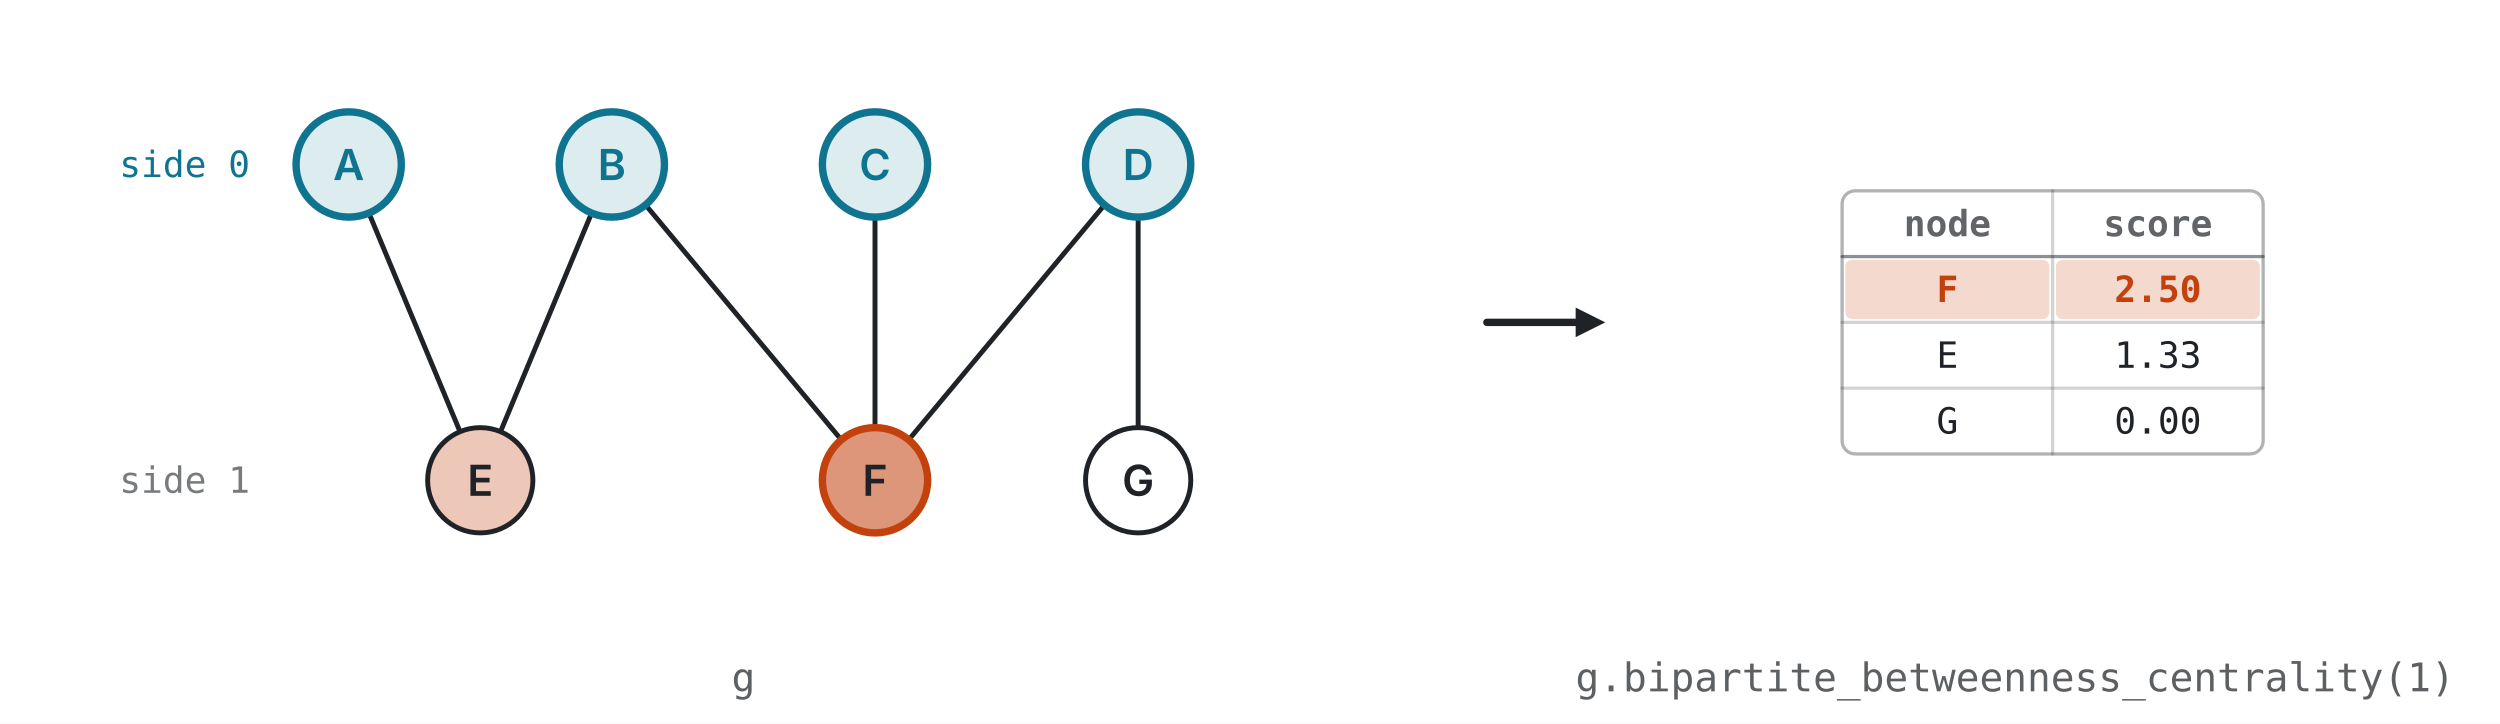
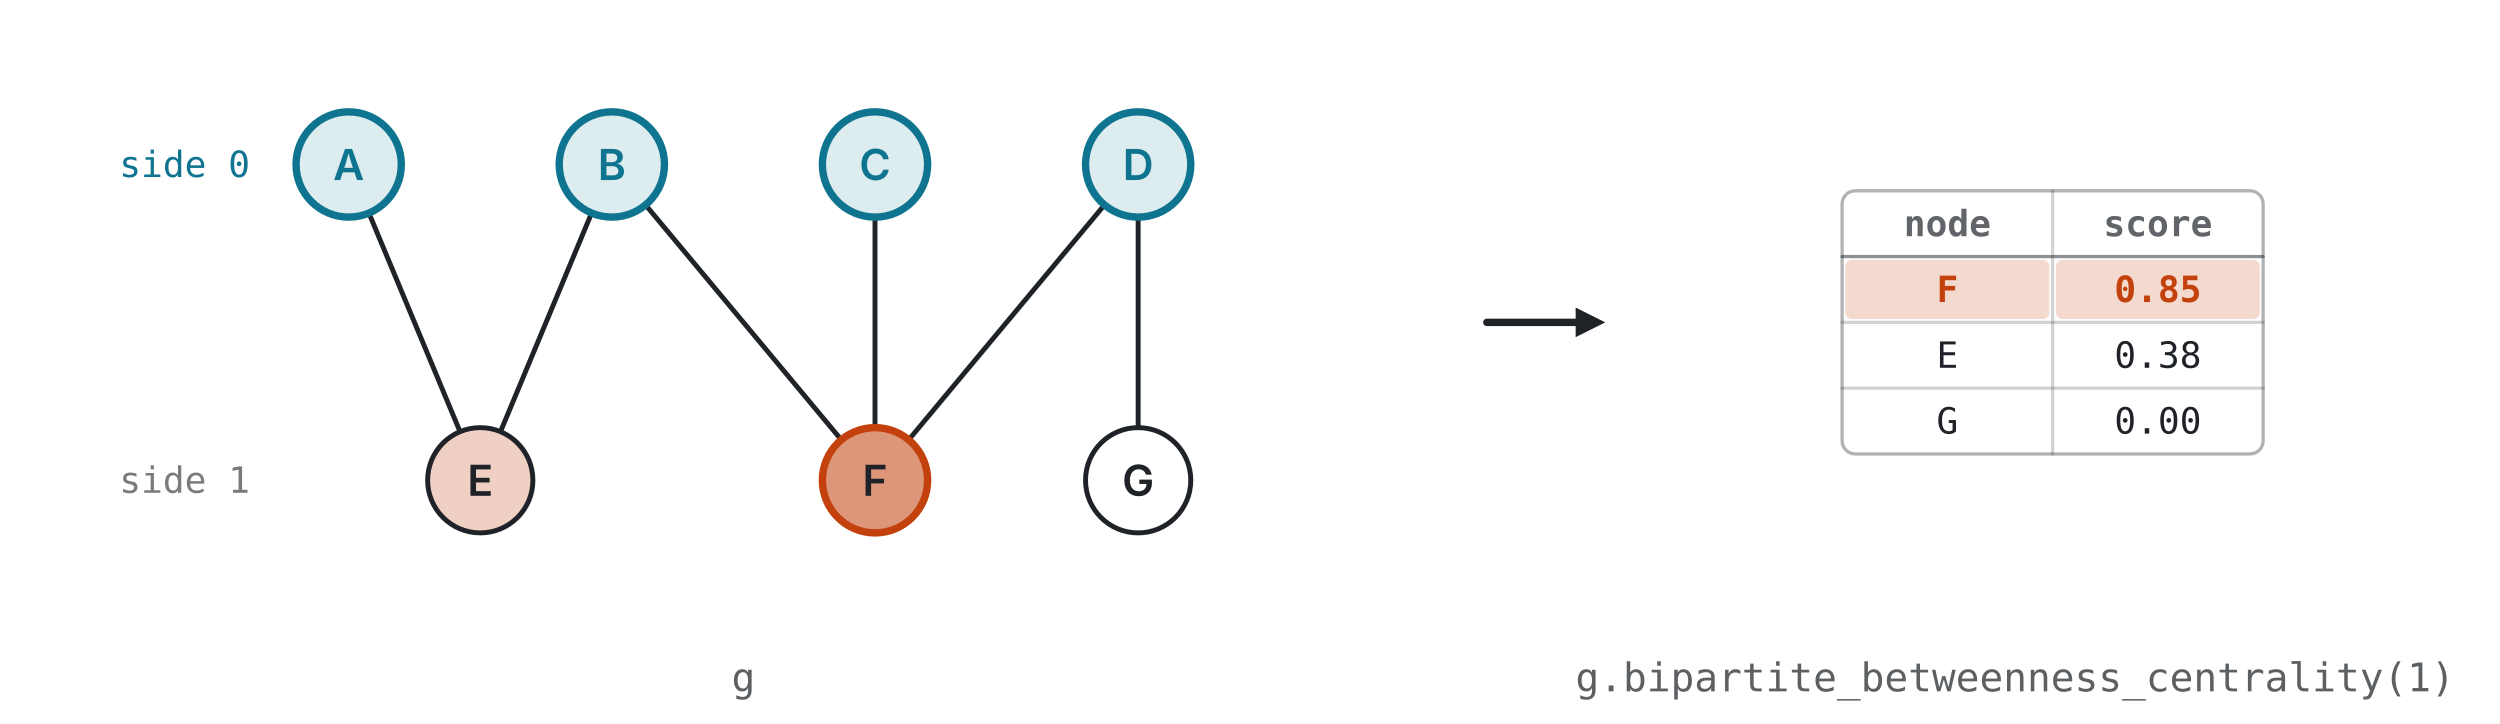
<svg xmlns="http://www.w3.org/2000/svg" viewBox="0 0 760 220" width="760" height="220" role="img" xml:space="preserve">
  <rect width="760" height="220" fill="#ffffff" />
  <rect x="560.0" y="58.0" width="128.0" height="80.0" rx="4" fill="#ffffff" stroke="#1f2328" stroke-opacity="0.35" stroke-width="1" />
  <rect x="561.0" y="79.0" width="62.0" height="18.0" rx="2" fill="#f3d9ce" />
  <rect x="625.0" y="79.0" width="62.0" height="18.0" rx="2" fill="#f3d9ce" />
  <line x1="452.0" y1="98.0" x2="480.0" y2="98.0" stroke="#1f2328" stroke-opacity="1.0" stroke-width="2.25" stroke-linecap="round" />
  <polygon points="488.0,98.0 479.0,102.5 479.0,93.5" fill="#1f2328" fill-opacity="1.0" />
  <line x1="560.0" y1="78.0" x2="688.0" y2="78.0" stroke="#1f2328" stroke-opacity="0.5" stroke-width="1" stroke-linecap="round" />
  <line x1="560.0" y1="98.0" x2="688.0" y2="98.0" stroke="#1f2328" stroke-opacity="0.2" stroke-width="1" stroke-linecap="round" />
  <line x1="560.0" y1="118.0" x2="688.0" y2="118.0" stroke="#1f2328" stroke-opacity="0.2" stroke-width="1" stroke-linecap="round" />
  <line x1="624.0" y1="58.0" x2="624.0" y2="138.0" stroke="#1f2328" stroke-opacity="0.2" stroke-width="1" stroke-linecap="round" />
  <path d="M 112.15 64.77 L 139.85 131.23" fill="none" stroke="#1f2328" stroke-opacity="1" stroke-width="1.5" stroke-linecap="round" />
  <path d="M 179.85 64.77 L 152.15 131.23" fill="none" stroke="#1f2328" stroke-opacity="1" stroke-width="1.5" stroke-linecap="round" />
  <path d="M 196.24 62.29 L 255.76 133.71" fill="none" stroke="#1f2328" stroke-opacity="1" stroke-width="1.5" stroke-linecap="round" />
  <path d="M 266.00 66.00 L 266.00 130.00" fill="none" stroke="#1f2328" stroke-opacity="1" stroke-width="1.5" stroke-linecap="round" />
  <path d="M 335.76 62.29 L 276.24 133.71" fill="none" stroke="#1f2328" stroke-opacity="1" stroke-width="1.5" stroke-linecap="round" />
  <path d="M 346.00 66.00 L 346.00 130.00" fill="none" stroke="#1f2328" stroke-opacity="1" stroke-width="1.5" stroke-linecap="round" />
  <circle cx="106.0" cy="50.0" r="16" fill="#ddecef" stroke="#0e7490" stroke-opacity="1" stroke-width="2.25" />
  <text x="106.0" y="50.0" text-anchor="middle" dominant-baseline="central" font-family="ui-sans-serif, system-ui, -apple-system, 'Segoe UI', sans-serif" font-size="13" font-weight="600" fill="#0e7490" fill-opacity="1">A</text>
  <circle cx="186.0" cy="50.0" r="16" fill="#ddecef" stroke="#0e7490" stroke-opacity="1" stroke-width="2.25" />
  <text x="186.0" y="50.0" text-anchor="middle" dominant-baseline="central" font-family="ui-sans-serif, system-ui, -apple-system, 'Segoe UI', sans-serif" font-size="13" font-weight="600" fill="#0e7490" fill-opacity="1">B</text>
  <circle cx="266.0" cy="50.0" r="16" fill="#ddecef" stroke="#0e7490" stroke-opacity="1" stroke-width="2.25" />
  <text x="266.0" y="50.0" text-anchor="middle" dominant-baseline="central" font-family="ui-sans-serif, system-ui, -apple-system, 'Segoe UI', sans-serif" font-size="13" font-weight="600" fill="#0e7490" fill-opacity="1">C</text>
  <circle cx="346.0" cy="50.0" r="16" fill="#ddecef" stroke="#0e7490" stroke-opacity="1" stroke-width="2.25" />
  <text x="346.0" y="50.0" text-anchor="middle" dominant-baseline="central" font-family="ui-sans-serif, system-ui, -apple-system, 'Segoe UI', sans-serif" font-size="13" font-weight="600" fill="#0e7490" fill-opacity="1">D</text>
-   <circle cx="146.0" cy="146.0" r="16" fill="#edc7b8" stroke="#1f2328" stroke-opacity="1" stroke-width="1.5" />
+   <circle cx="146.0" cy="146.0" r="16" fill="#f0d0c3" stroke="#1f2328" stroke-opacity="1" stroke-width="1.5" />
  <text x="146.0" y="146.0" text-anchor="middle" dominant-baseline="central" font-family="ui-sans-serif, system-ui, -apple-system, 'Segoe UI', sans-serif" font-size="13" font-weight="600" fill="#1f2328" fill-opacity="1">E</text>
  <circle cx="266.0" cy="146.0" r="16" fill="#dd9679" stroke="#c2410c" stroke-opacity="1" stroke-width="2.25" />
  <text x="266.0" y="146.0" text-anchor="middle" dominant-baseline="central" font-family="ui-sans-serif, system-ui, -apple-system, 'Segoe UI', sans-serif" font-size="13" font-weight="600" fill="#1f2328" fill-opacity="1">F</text>
  <circle cx="346.0" cy="146.0" r="16" fill="#ffffff" stroke="#1f2328" stroke-opacity="1" stroke-width="1.5" />
  <text x="346.0" y="146.0" text-anchor="middle" dominant-baseline="central" font-family="ui-sans-serif, system-ui, -apple-system, 'Segoe UI', sans-serif" font-size="13" font-weight="600" fill="#1f2328" fill-opacity="1">G</text>
  <text x="226.0" y="206.0" text-anchor="middle" dominant-baseline="central" font-family="ui-monospace, SFMono-Regular, Menlo, Consolas, monospace" font-size="12" font-weight="400" fill="#1f2328" fill-opacity="0.72">g</text>
  <text x="612.6" y="206.0" text-anchor="middle" dominant-baseline="central" font-family="ui-monospace, SFMono-Regular, Menlo, Consolas, monospace" font-size="12" font-weight="400" fill="#1f2328" fill-opacity="0.72">g.bipartite_betweenness_centrality(1)</text>
  <text x="76.0" y="50.0" text-anchor="end" dominant-baseline="central" font-family="ui-monospace, SFMono-Regular, Menlo, Consolas, monospace" font-size="11" font-weight="400" fill="#0e7490" fill-opacity="1.0">side 0</text>
  <text x="76.0" y="146.0" text-anchor="end" dominant-baseline="central" font-family="ui-monospace, SFMono-Regular, Menlo, Consolas, monospace" font-size="11" font-weight="400" fill="#1f2328" fill-opacity="0.6">side 1</text>
  <text x="592.0" y="68.0" text-anchor="middle" dominant-baseline="central" font-family="ui-monospace, SFMono-Regular, Menlo, Consolas, monospace" font-size="11" font-weight="600" fill="#1f2328" fill-opacity="0.7">node</text>
  <text x="656.0" y="68.0" text-anchor="middle" dominant-baseline="central" font-family="ui-monospace, SFMono-Regular, Menlo, Consolas, monospace" font-size="11" font-weight="600" fill="#1f2328" fill-opacity="0.7">score</text>
  <text x="592.0" y="88.0" text-anchor="middle" dominant-baseline="central" font-family="ui-monospace, SFMono-Regular, Menlo, Consolas, monospace" font-size="11" font-weight="600" fill="#c2410c" fill-opacity="1">F</text>
-   <text x="656.0" y="88.0" text-anchor="middle" dominant-baseline="central" font-family="ui-monospace, SFMono-Regular, Menlo, Consolas, monospace" font-size="11" font-weight="600" fill="#c2410c" fill-opacity="1">2.50</text>
+   <text x="656.0" y="88.0" text-anchor="middle" dominant-baseline="central" font-family="ui-monospace, SFMono-Regular, Menlo, Consolas, monospace" font-size="11" font-weight="600" fill="#c2410c" fill-opacity="1">0.85</text>
  <text x="592.0" y="108.0" text-anchor="middle" dominant-baseline="central" font-family="ui-monospace, SFMono-Regular, Menlo, Consolas, monospace" font-size="11" font-weight="400" fill="#1f2328" fill-opacity="1">E</text>
-   <text x="656.0" y="108.0" text-anchor="middle" dominant-baseline="central" font-family="ui-monospace, SFMono-Regular, Menlo, Consolas, monospace" font-size="11" font-weight="400" fill="#1f2328" fill-opacity="1">1.33</text>
+   <text x="656.0" y="108.0" text-anchor="middle" dominant-baseline="central" font-family="ui-monospace, SFMono-Regular, Menlo, Consolas, monospace" font-size="11" font-weight="400" fill="#1f2328" fill-opacity="1">0.38</text>
  <text x="592.0" y="128.0" text-anchor="middle" dominant-baseline="central" font-family="ui-monospace, SFMono-Regular, Menlo, Consolas, monospace" font-size="11" font-weight="400" fill="#1f2328" fill-opacity="1">G</text>
  <text x="656.0" y="128.0" text-anchor="middle" dominant-baseline="central" font-family="ui-monospace, SFMono-Regular, Menlo, Consolas, monospace" font-size="11" font-weight="400" fill="#1f2328" fill-opacity="1">0.00</text>
</svg>
